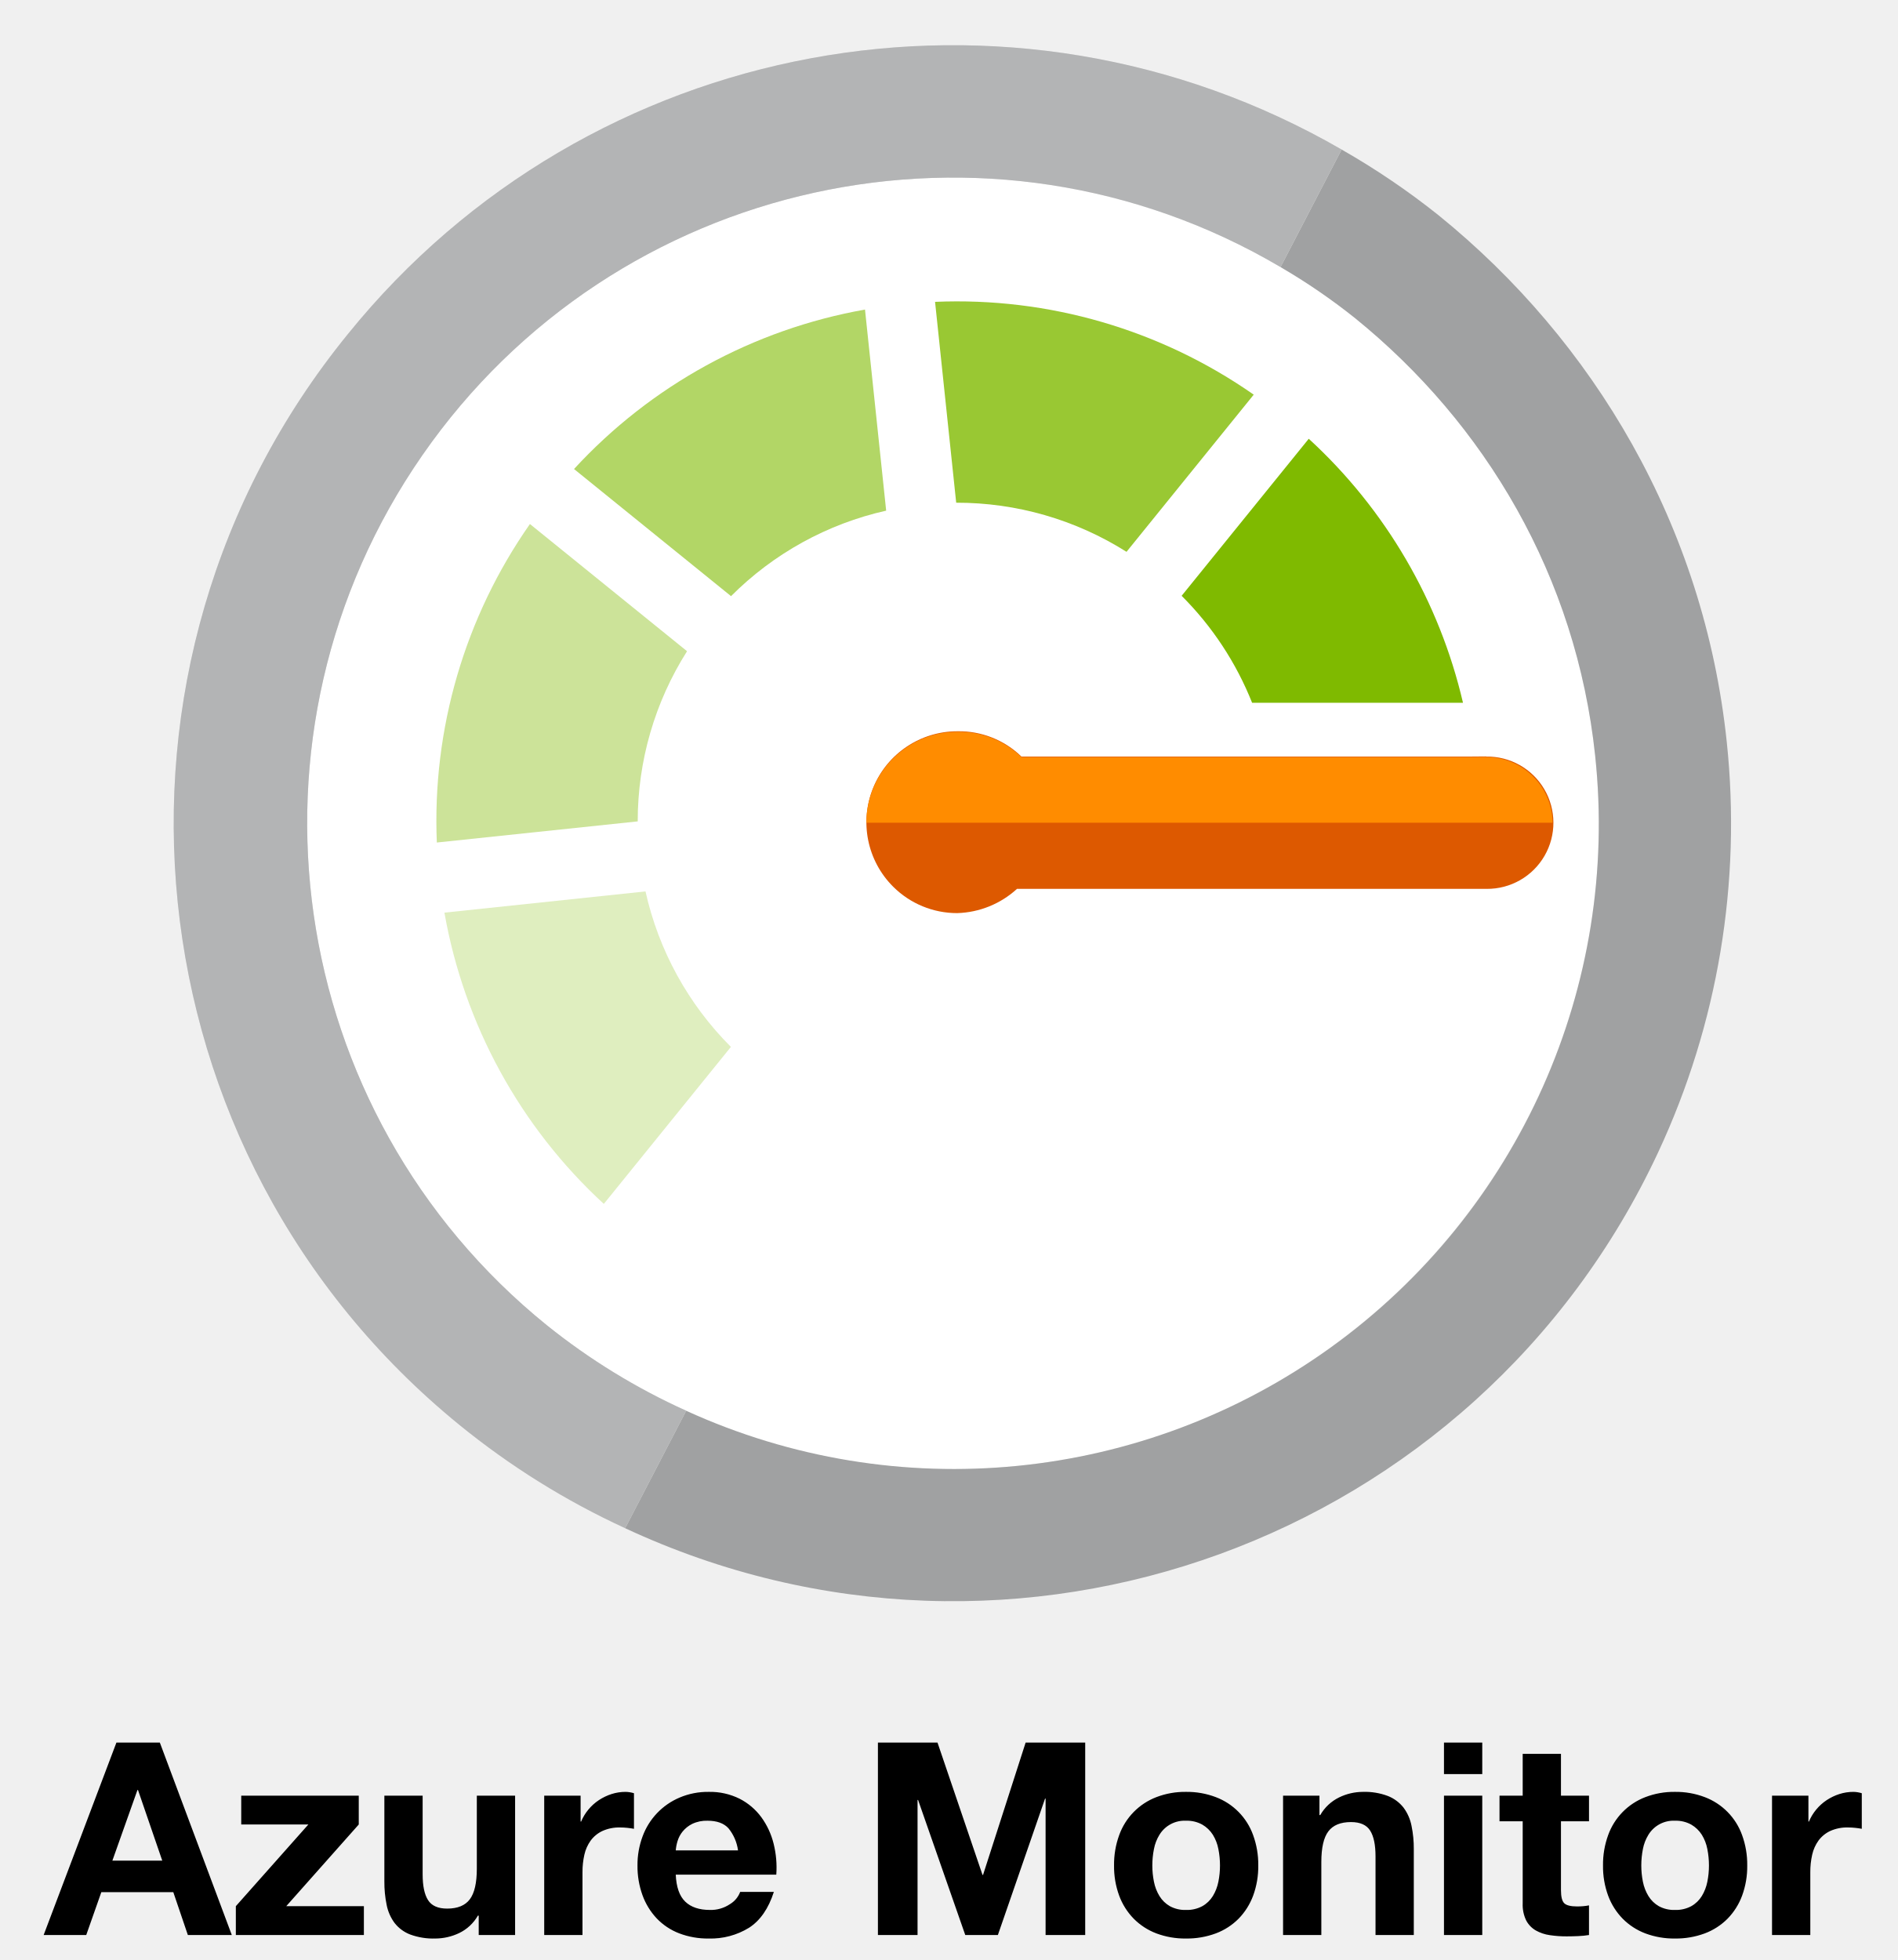
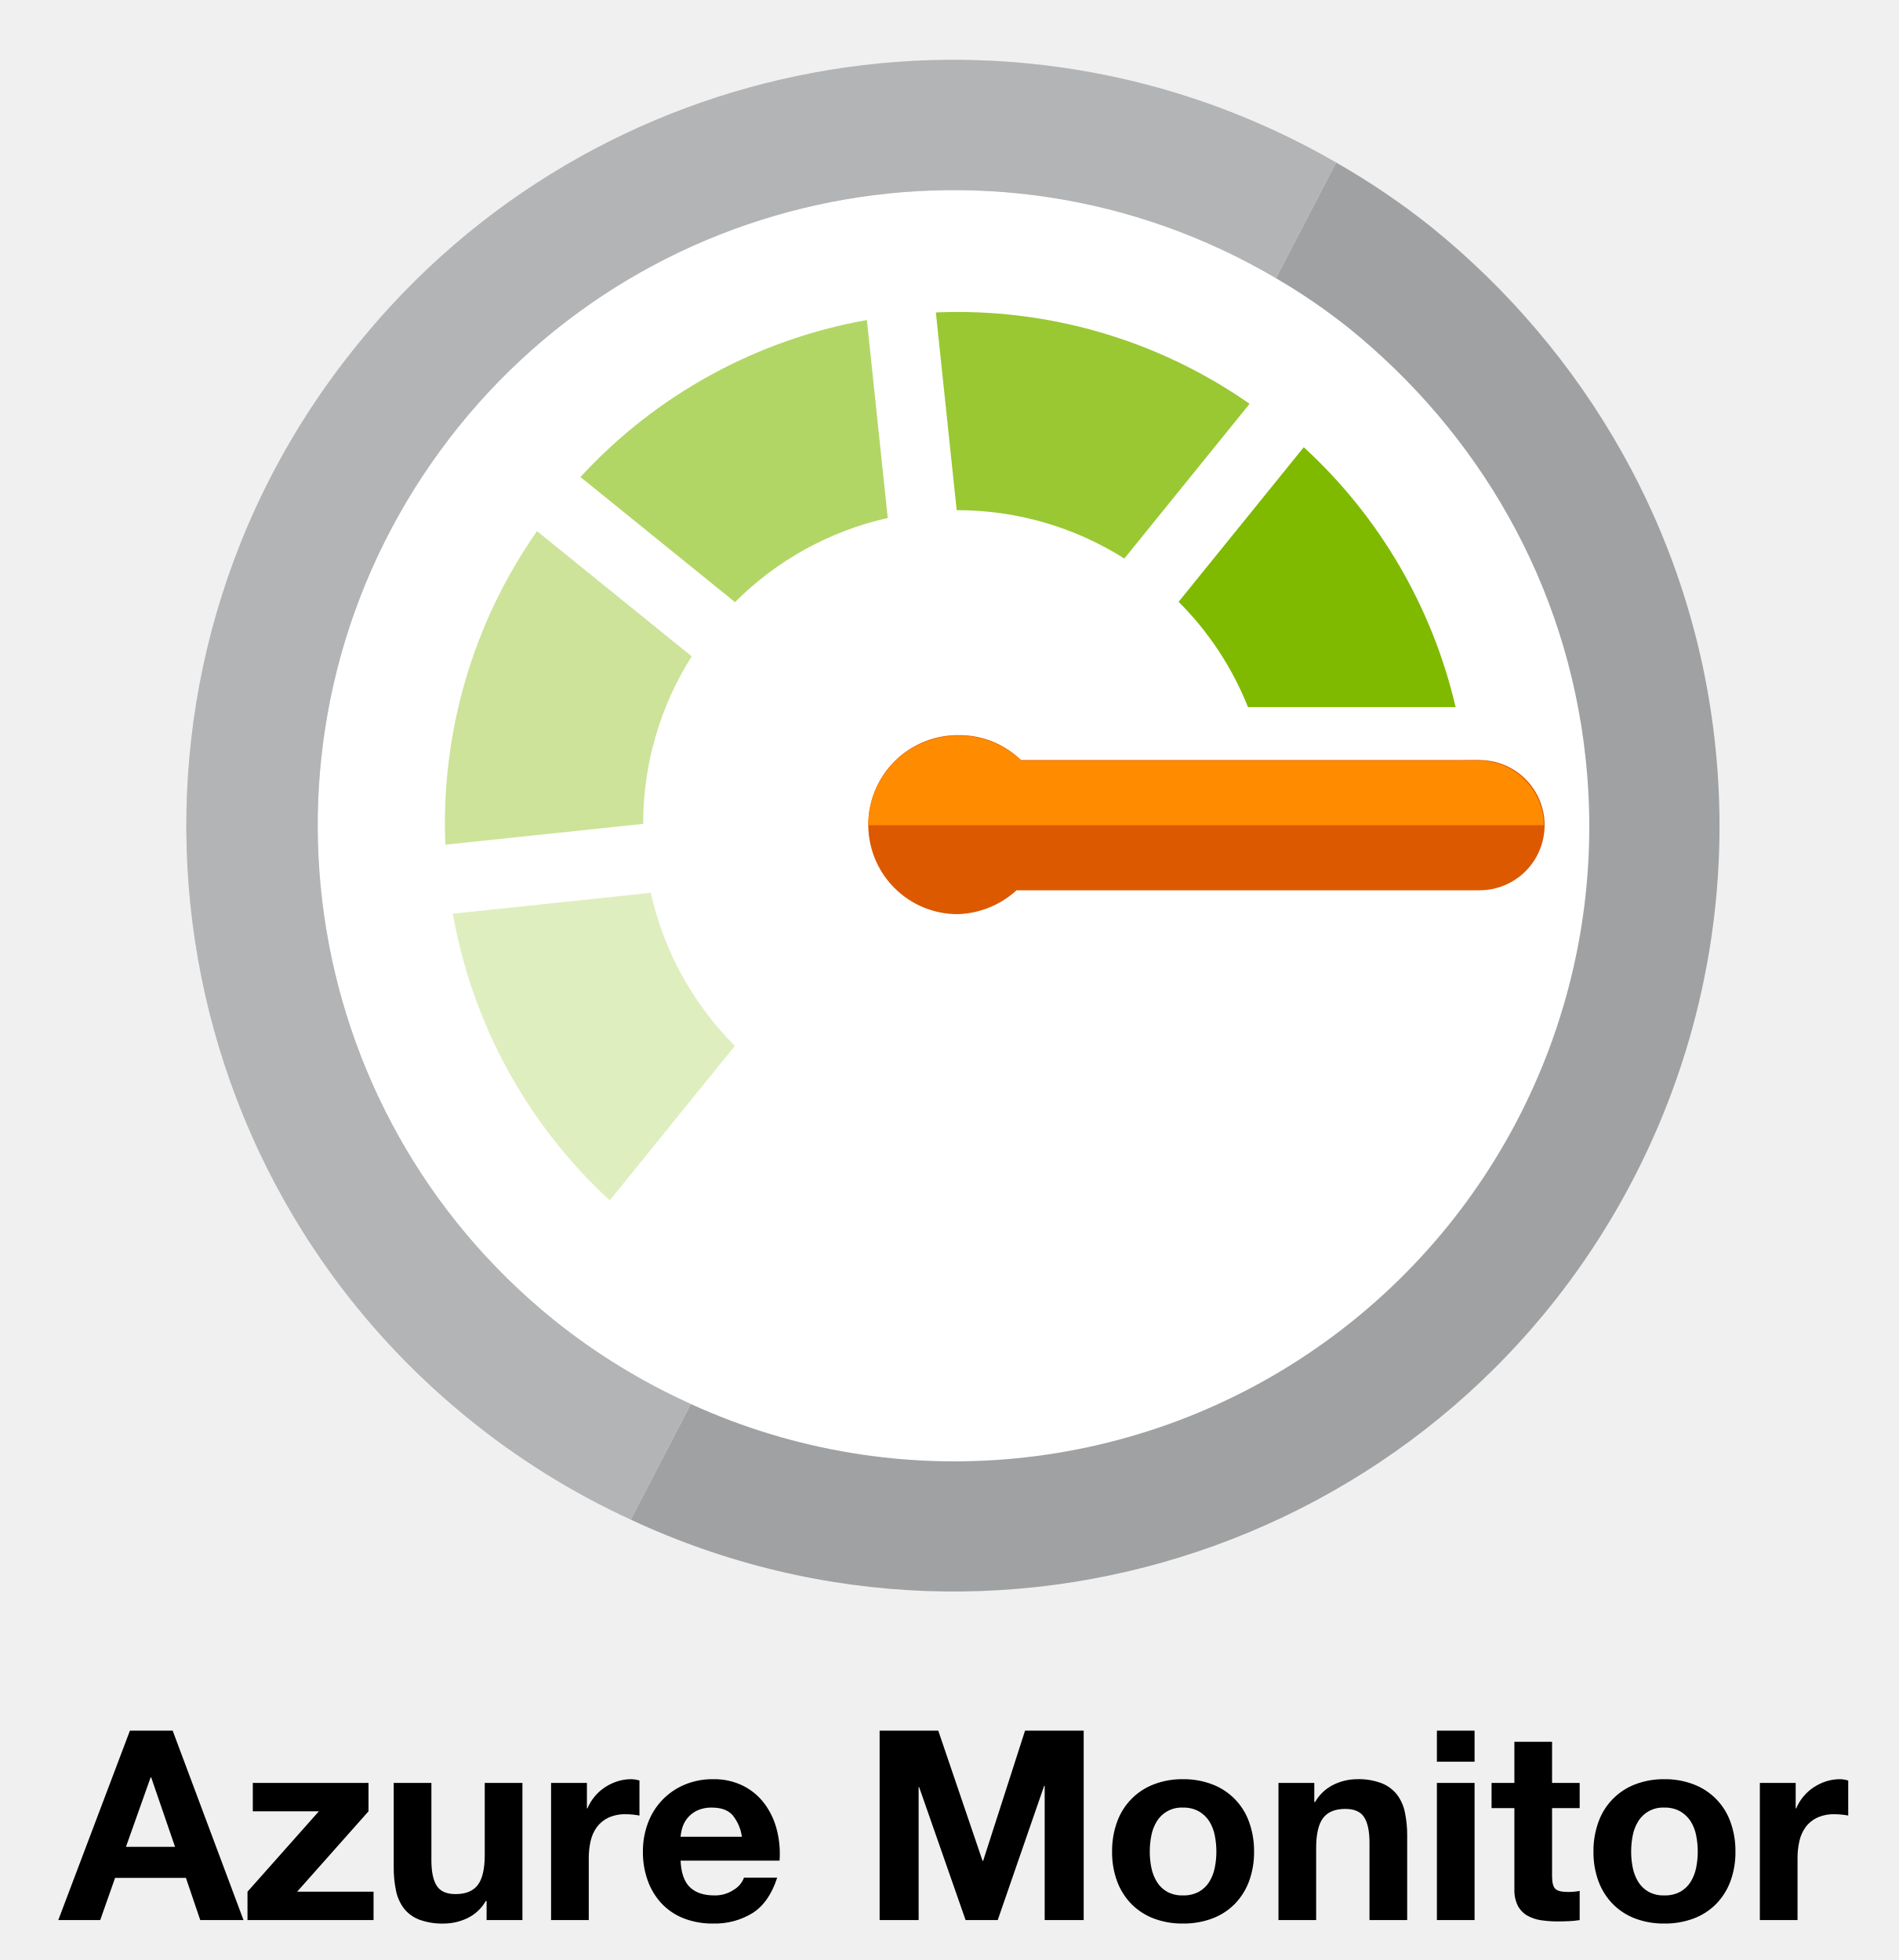
- <svg xmlns="http://www.w3.org/2000/svg" viewBox="98.24 -6.08 507.52 524.16">
+ <svg xmlns="http://www.w3.org/2000/svg" viewBox="94.08 -10.24 515.84 532.48">
  <defs>
    <style>.cls-6{fill:#a0a1a2}</style>
  </defs>
  <path fill="#fff" d="M335.041 42.36a172.695 172.695 0 1 0 189.813 153.682l-.003-.033c-5.062-47.873-29.368-88.811-64.297-117.072a169.612 169.612 0 0 0-107.016-37.542 178.266 178.266 0 0 0-18.497.965" />
  <path d="M281.983 168.073l-42.021-34.013a138.412 138.412 0 0 0-24.898 85.174l53.725-5.652a84.866 84.866 0 0 1 13.194-45.509" style="isolation:isolate" fill="#7fba00" opacity=".4" />
  <path d="M399.513 141.494l34.02-42.03a138.498 138.498 0 0 0-85.223-24.822l5.652 53.716a84.96 84.96 0 0 1 45.55 13.136" style="isolation:isolate" fill="#7fba00" opacity=".8" />
  <path d="M335.233 130.48l-5.66-53.774a138.604 138.604 0 0 0-77.816 42.645l41.988 33.996a84.805 84.805 0 0 1 41.488-22.866" style="isolation:isolate" fill="#7fba00" opacity=".6" />
  <path d="M270.87 232.311l-53.775 5.677a138.504 138.504 0 0 0 42.629 77.89l33.987-41.987a84.836 84.836 0 0 1-22.841-41.58" style="isolation:isolate" fill="#7fba00" opacity=".25" />
  <path d="M560.037 192.305c-6.06-57.745-35.553-107.241-77.19-140.913a201.8 201.8 0 0 0-25.806-17.48l-16.34 31.44a164.977 164.977 0 0 1 19.853 13.585c34.929 28.26 59.235 69.191 64.288 117.064A172.44 172.44 0 0 1 281.75 371.193l-16.323 31.415c104.067 48.523 227.766 3.495 276.289-100.573a207.907 207.907 0 0 0 18.322-109.73" class="cls-6" />
  <path d="M244.482 348.318A172.643 172.643 0 0 1 440.7 65.344l16.34-31.433a207.949 207.949 0 0 0-265.684 49.255l-.059.075c-72.331 88.781-58.996 219.389 29.786 291.72a207.348 207.348 0 0 0 44.35 27.64l16.324-31.417a173.257 173.257 0 0 1-37.276-22.866" class="cls-6" />
  <path d="M244.482 348.318A172.643 172.643 0 0 1 440.7 65.344l16.34-31.433a207.949 207.949 0 0 0-265.684 49.255l-.059.075c-72.331 88.781-58.996 219.389 29.786 291.72a207.348 207.348 0 0 0 44.35 27.64l16.324-31.417a173.257 173.257 0 0 1-37.276-22.866" style="isolation:isolate" fill="#fff" opacity=".2" />
  <path fill="#7fba00" d="M448.25 111.26l-33.995 41.996a84.582 84.582 0 0 1 18.846 28.61h56.397a138.377 138.377 0 0 0-41.247-70.606z" />
  <path fill="#dd5900" d="M337.139 231.08a24.328 24.328 0 0 1 17.156-41.597 23.96 23.96 0 0 1 17.123 6.768c.059.058.084-.067.158 0h118.92l5.17-.042.033.042a17.69 17.69 0 1 1 .15 35.377H370.227a24.772 24.772 0 0 1-16.008 6.485 24.18 24.18 0 0 1-17.081-7.034" />
  <path fill="#ff8c00" d="M495.7 196.4l-.034-.041-5.17.041h-118.92c-.074-.066-.1.059-.158 0a23.96 23.96 0 0 0-17.123-6.767 24.327 24.327 0 0 0-24.348 24.306v.009h183.5a17.721 17.721 0 0 0-17.748-17.548z" />
  <path d="M140.984 459.927l19.248 51.471H148.48l-3.893-11.461H125.34l-4.037 11.461h-11.39l19.464-51.471zm.649 31.575l-6.488-18.888H135l-6.705 18.888zm39.072-9.66h-17.95v-7.714h31.431v7.714l-19.392 21.843h20.762v7.713h-34.243v-7.713zm45.56 29.556v-5.19h-.216a11.516 11.516 0 0 1-5.046 4.686 14.9 14.9 0 0 1-6.344 1.442 17.888 17.888 0 0 1-6.74-1.082 9.716 9.716 0 0 1-4.146-3.064 11.984 11.984 0 0 1-2.127-4.83 30.023 30.023 0 0 1-.612-6.307v-22.925h10.236v21.05q0 4.615 1.442 6.885 1.442 2.272 5.119 2.271 4.18 0 6.055-2.487 1.874-2.488 1.875-8.183v-19.536h10.237v37.27zm27.25-37.27v6.92h.144a12.565 12.565 0 0 1 1.946-3.207 12.776 12.776 0 0 1 2.811-2.524 13.79 13.79 0 0 1 3.389-1.622 12.244 12.244 0 0 1 3.749-.576 7.994 7.994 0 0 1 2.234.36v9.516q-.722-.143-1.73-.252a18.252 18.252 0 0 0-1.946-.108 10.915 10.915 0 0 0-4.758.937 8.243 8.243 0 0 0-3.136 2.559 10.241 10.241 0 0 0-1.694 3.785 20.57 20.57 0 0 0-.505 4.686v16.796h-10.236v-37.27zm27.97 28.331q2.307 2.235 6.633 2.235a9.13 9.13 0 0 0 5.334-1.55 6.435 6.435 0 0 0 2.74-3.28h9.01q-2.162 6.705-6.632 9.588a19.522 19.522 0 0 1-10.813 2.884 21.276 21.276 0 0 1-7.93-1.406 16.465 16.465 0 0 1-5.983-4.001 17.995 17.995 0 0 1-3.785-6.2 22.675 22.675 0 0 1-1.333-7.93 21.732 21.732 0 0 1 1.37-7.785 18.02 18.02 0 0 1 9.911-10.381 19.29 19.29 0 0 1 7.75-1.514 17.723 17.723 0 0 1 8.29 1.838 16.56 16.56 0 0 1 5.804 4.939 20.317 20.317 0 0 1 3.28 7.064 26.352 26.352 0 0 1 .72 8.29h-26.89q.218 4.975 2.524 7.209zm11.57-19.608q-1.838-2.017-5.586-2.019a8.918 8.918 0 0 0-4.073.83 7.779 7.779 0 0 0-2.596 2.054 7.527 7.527 0 0 0-1.37 2.596 11.676 11.676 0 0 0-.468 2.45h16.653a11.84 11.84 0 0 0-2.56-5.911zm55.905-22.924L361 495.322h.145l11.39-35.395h15.93v51.471H377.87v-36.477h-.144l-12.616 36.477h-8.723l-12.616-36.117h-.144v36.117H333.03v-51.471zm48.589 24.763a17.042 17.042 0 0 1 9.948-10.166 21.298 21.298 0 0 1 7.93-1.405 21.582 21.582 0 0 1 7.966 1.405 16.971 16.971 0 0 1 9.984 10.165 22.88 22.88 0 0 1 1.37 8.11 22.58 22.58 0 0 1-1.37 8.074 17.5 17.5 0 0 1-3.893 6.164 16.959 16.959 0 0 1-6.091 3.929 22.098 22.098 0 0 1-7.966 1.37 21.804 21.804 0 0 1-7.93-1.37 17.008 17.008 0 0 1-6.056-3.929 17.474 17.474 0 0 1-3.892-6.164 22.58 22.58 0 0 1-1.37-8.074 22.88 22.88 0 0 1 1.37-8.11zm9.3 12.471a11.595 11.595 0 0 0 1.477 3.82 7.854 7.854 0 0 0 2.776 2.704 8.463 8.463 0 0 0 4.325 1.01 8.664 8.664 0 0 0 4.361-1.01 7.77 7.77 0 0 0 2.812-2.704 11.64 11.64 0 0 0 1.478-3.82 21.847 21.847 0 0 0 .433-4.362 22.405 22.405 0 0 0-.433-4.398 11.256 11.256 0 0 0-1.478-3.82 8.209 8.209 0 0 0-2.812-2.703 8.439 8.439 0 0 0-4.361-1.046 7.875 7.875 0 0 0-7.1 3.749 11.215 11.215 0 0 0-1.478 3.82 22.33 22.33 0 0 0-.433 4.398 21.777 21.777 0 0 0 .433 4.362zm44.262-23.033v5.19h.216a11.747 11.747 0 0 1 5.047-4.721 14.599 14.599 0 0 1 6.344-1.478 17.384 17.384 0 0 1 6.74 1.117 9.994 9.994 0 0 1 4.145 3.1 12.009 12.009 0 0 1 2.127 4.83 30.063 30.063 0 0 1 .613 6.308v22.924h-10.237v-21.05q0-4.612-1.442-6.884-1.443-2.27-5.118-2.27-4.182 0-6.056 2.486-1.876 2.487-1.875 8.182v19.536H441.38v-37.27zm33.304-5.767v-8.434h10.237v8.434zm10.237 5.767v37.27h-10.237v-37.27zm28.548 0v6.849h-7.498v18.455q0 2.595.865 3.46.865.865 3.46.865c.578 0 1.13-.024 1.659-.072a13.91 13.91 0 0 0 1.513-.216v7.93a24.271 24.271 0 0 1-2.883.288q-1.587.071-3.1.072a29.926 29.926 0 0 1-4.505-.324 10.623 10.623 0 0 1-3.749-1.262 6.671 6.671 0 0 1-2.56-2.667 9.523 9.523 0 0 1-.936-4.542v-21.987h-6.2v-6.849h6.2v-11.174h10.236v11.174zm5.116 10.562a17.046 17.046 0 0 1 9.95-10.166 21.294 21.294 0 0 1 7.93-1.405 21.584 21.584 0 0 1 7.964 1.405 16.971 16.971 0 0 1 9.985 10.165 22.902 22.902 0 0 1 1.37 8.11 22.603 22.603 0 0 1-1.37 8.074 17.486 17.486 0 0 1-3.893 6.164 16.95 16.95 0 0 1-6.092 3.929 22.1 22.1 0 0 1-7.965 1.37 21.802 21.802 0 0 1-7.93-1.37 17.007 17.007 0 0 1-6.055-3.929 17.489 17.489 0 0 1-3.894-6.164 22.581 22.581 0 0 1-1.369-8.074 22.88 22.88 0 0 1 1.37-8.11zm9.3 12.471a11.619 11.619 0 0 0 1.478 3.82 7.87 7.87 0 0 0 2.775 2.704 8.467 8.467 0 0 0 4.326 1.01 8.664 8.664 0 0 0 4.362-1.01 7.783 7.783 0 0 0 2.81-2.704 11.619 11.619 0 0 0 1.479-3.82 21.777 21.777 0 0 0 .431-4.362 22.33 22.33 0 0 0-.431-4.398 11.236 11.236 0 0 0-1.479-3.82 8.223 8.223 0 0 0-2.81-2.703 8.439 8.439 0 0 0-4.362-1.046 7.875 7.875 0 0 0-7.101 3.749 11.236 11.236 0 0 0-1.479 3.82 22.475 22.475 0 0 0-.431 4.398 21.917 21.917 0 0 0 .431 4.362zm44.263-23.033v6.92h.144a12.526 12.526 0 0 1 1.947-3.207 12.765 12.765 0 0 1 2.811-2.524 13.777 13.777 0 0 1 3.388-1.622 12.244 12.244 0 0 1 3.749-.576 7.99 7.99 0 0 1 2.234.36v9.516q-.72-.143-1.73-.252a18.278 18.278 0 0 0-1.946-.108 10.917 10.917 0 0 0-4.758.937 8.249 8.249 0 0 0-3.136 2.559 10.25 10.25 0 0 0-1.694 3.785 20.625 20.625 0 0 0-.504 4.686v16.796h-10.238v-37.27z" />
</svg>
